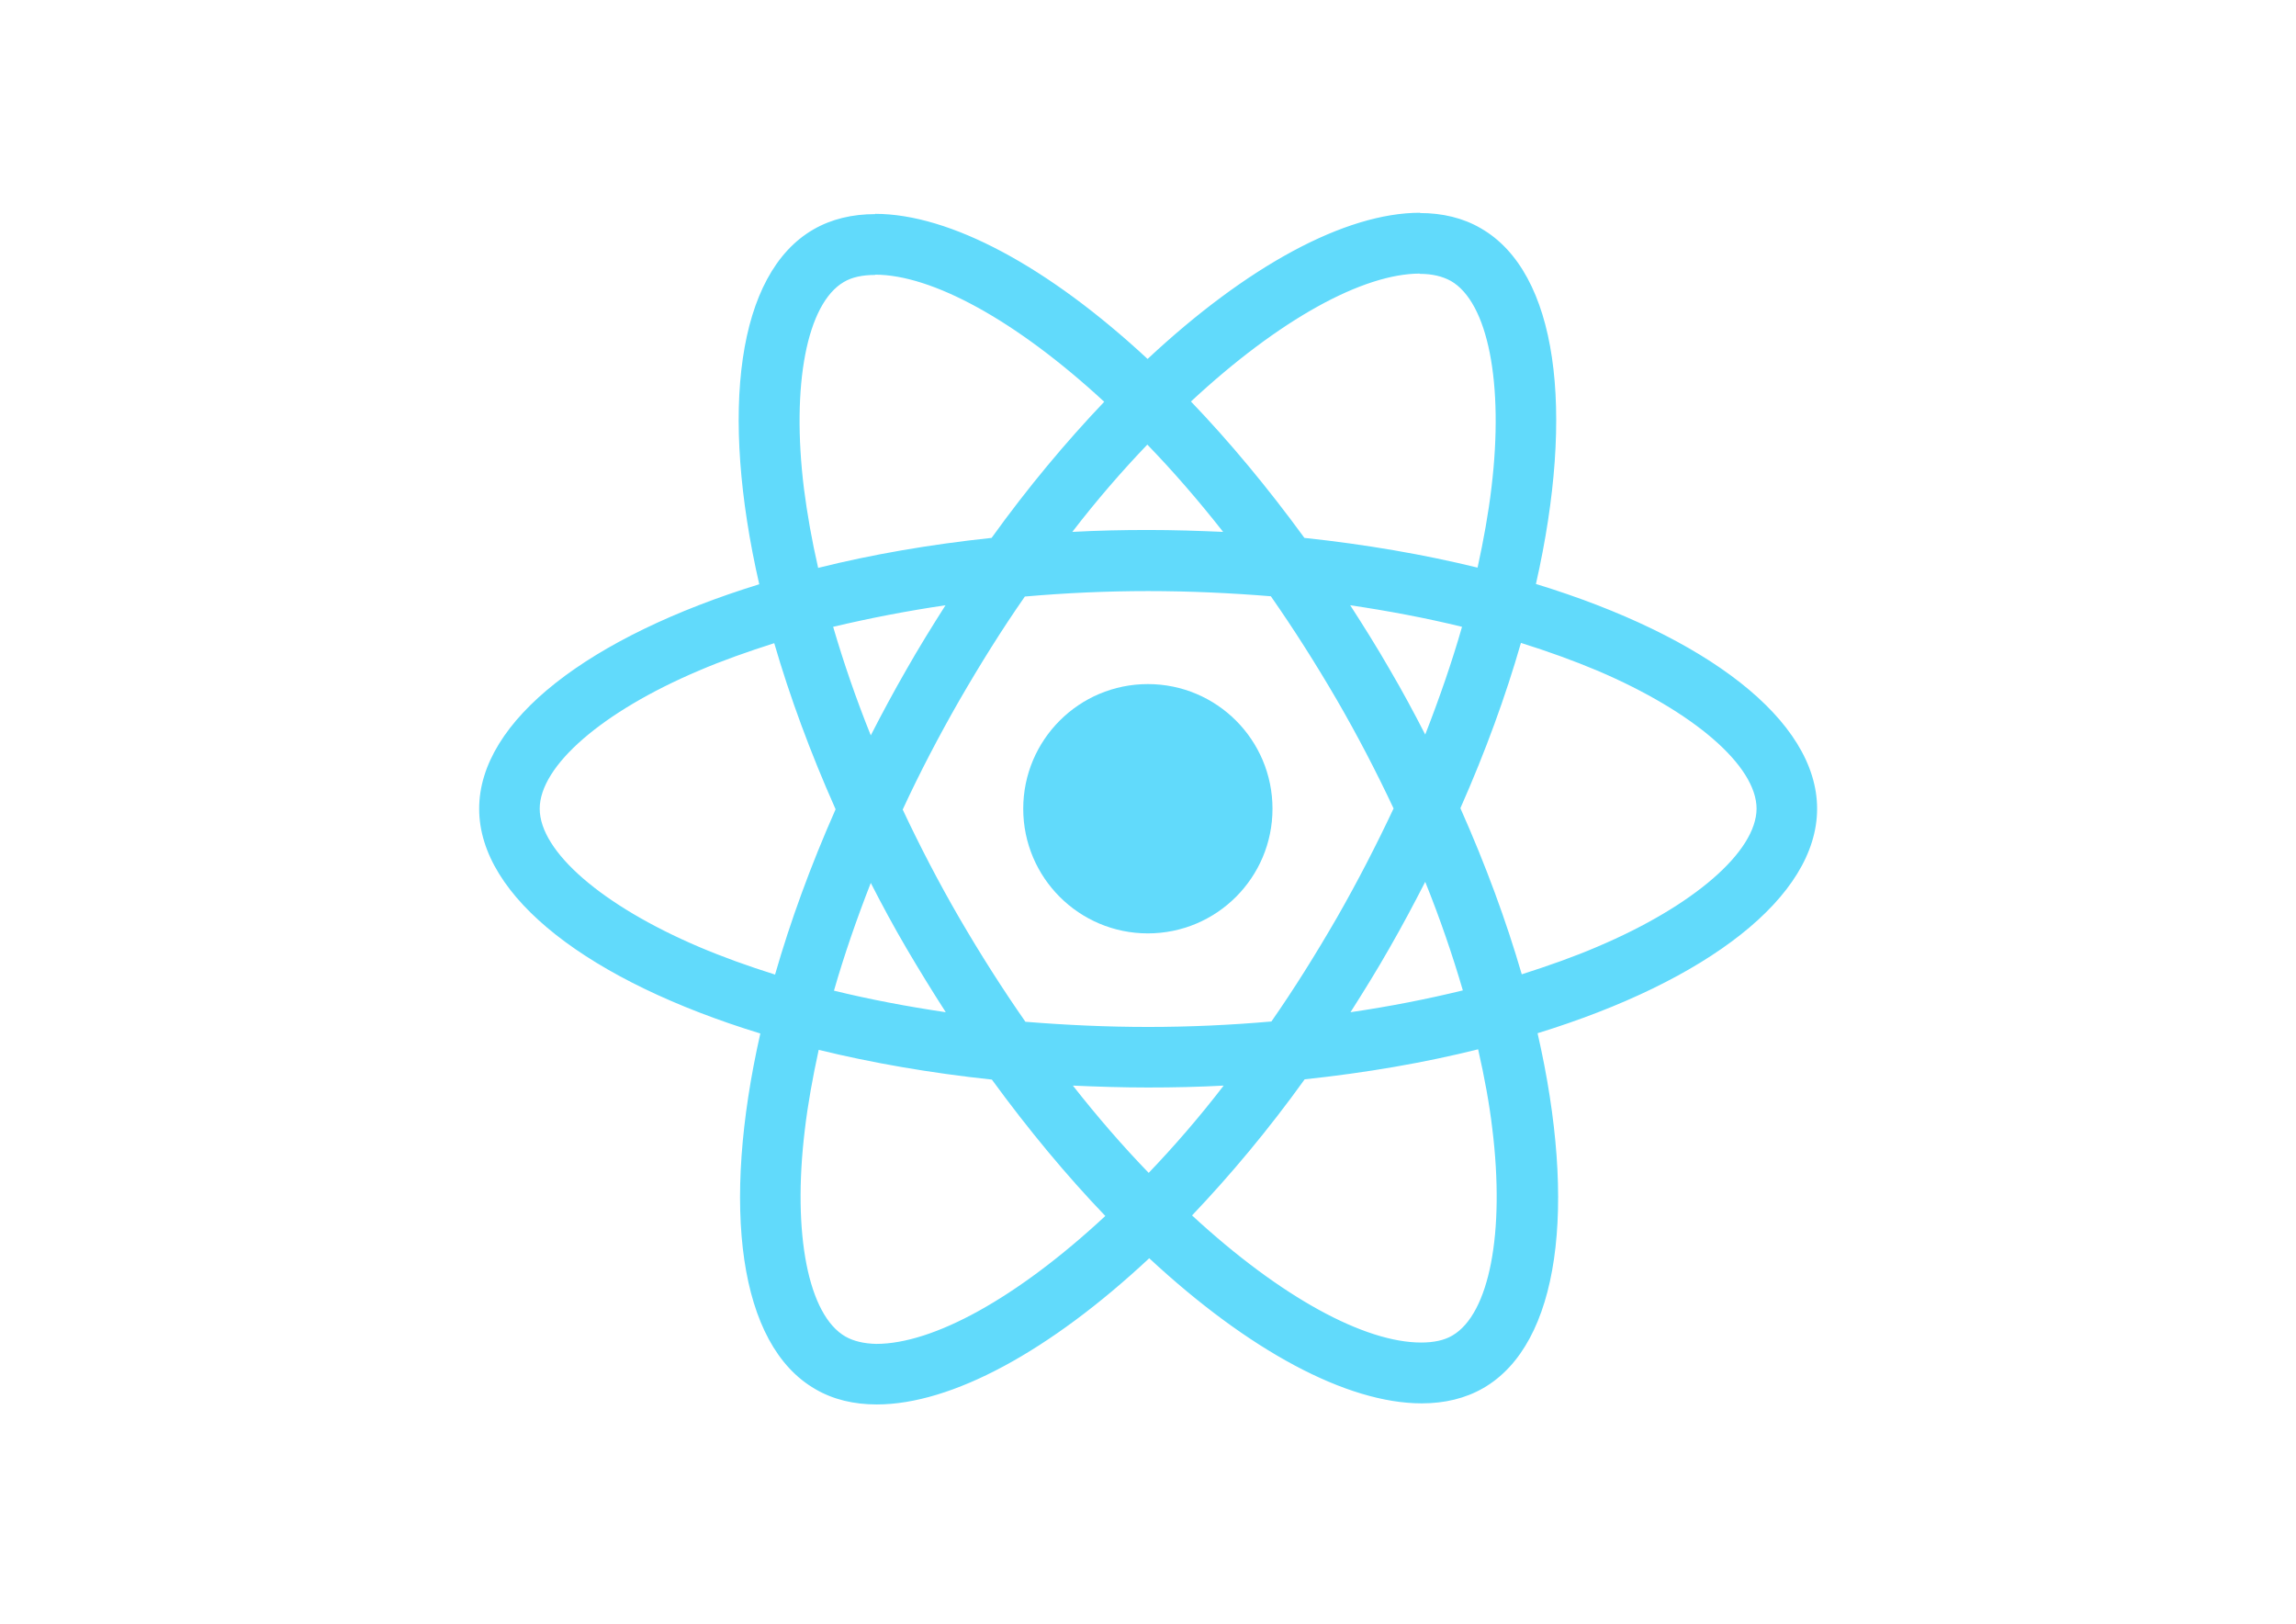
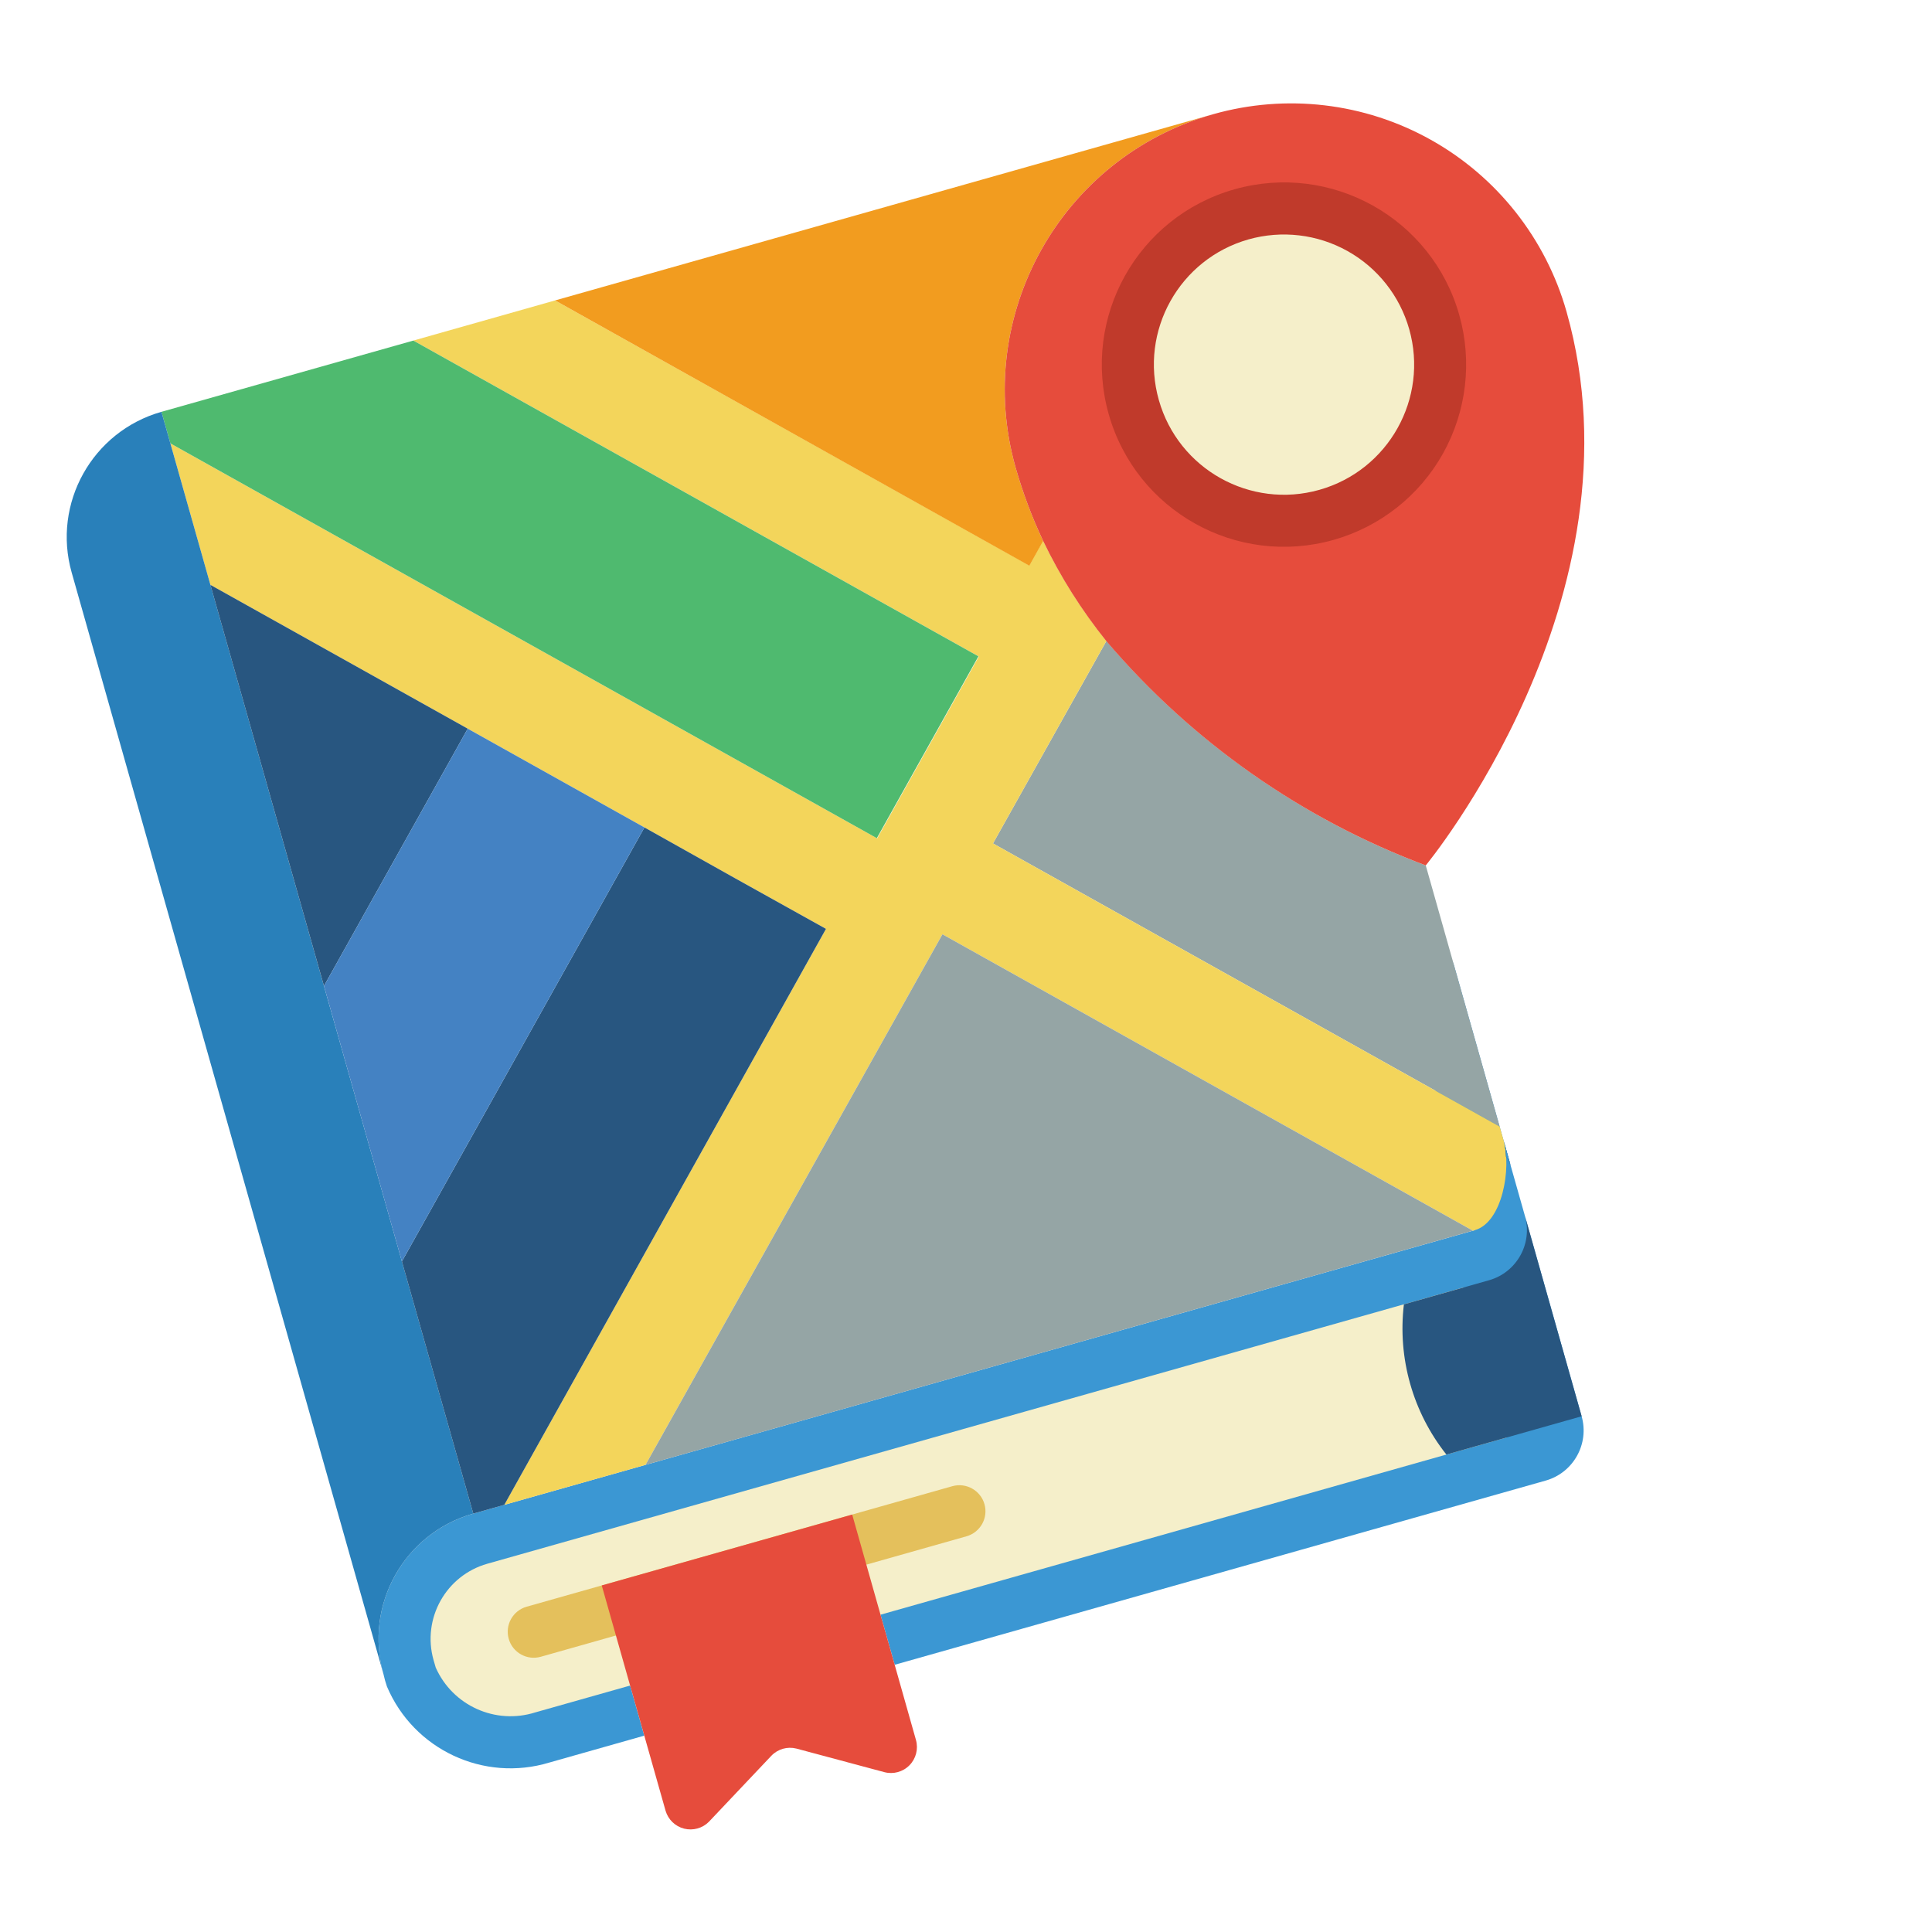
- <svg xmlns="http://www.w3.org/2000/svg" viewBox="0 0 841.9 595.3">
-   <g fill="#61DAFB">
-     <path d="M666.3 296.5c0-32.5-40.7-63.3-103.1-82.4 14.4-63.6 8-114.2-20.2-130.4-6.5-3.8-14.1-5.6-22.4-5.6v22.3c4.6 0 8.3.9 11.4 2.6 13.6 7.8 19.5 37.5 14.9 75.7-1.1 9.4-2.9 19.3-5.1 29.4-19.6-4.8-41-8.5-63.5-10.9-13.5-18.5-27.5-35.3-41.6-50 32.6-30.3 63.2-46.9 84-46.9V78c-27.5 0-63.5 19.6-99.9 53.6-36.4-33.8-72.4-53.2-99.9-53.2v22.3c20.7 0 51.4 16.5 84 46.6-14 14.7-28 31.4-41.3 49.9-22.6 2.4-44 6.1-63.6 11-2.3-10-4-19.7-5.2-29-4.7-38.2 1.1-67.9 14.6-75.8 3-1.8 6.9-2.6 11.5-2.6V78.5c-8.4 0-16 1.8-22.6 5.6-28.1 16.2-34.4 66.7-19.9 130.1-62.2 19.2-102.7 49.9-102.7 82.3 0 32.5 40.7 63.3 103.1 82.4-14.4 63.6-8 114.2 20.2 130.4 6.5 3.8 14.1 5.6 22.5 5.6 27.5 0 63.5-19.6 99.9-53.6 36.4 33.8 72.4 53.2 99.9 53.2 8.4 0 16-1.8 22.6-5.6 28.1-16.2 34.4-66.7 19.9-130.1 62-19.1 102.5-49.9 102.5-82.3zm-130.2-66.7c-3.7 12.9-8.3 26.2-13.5 39.5-4.1-8-8.4-16-13.1-24-4.6-8-9.5-15.8-14.4-23.4 14.2 2.1 27.9 4.7 41 7.9zm-45.8 106.5c-7.8 13.5-15.8 26.3-24.1 38.2-14.9 1.3-30 2-45.2 2-15.1 0-30.2-.7-45-1.9-8.3-11.9-16.4-24.6-24.2-38-7.6-13.1-14.5-26.4-20.8-39.8 6.2-13.4 13.2-26.8 20.7-39.9 7.8-13.5 15.8-26.3 24.1-38.2 14.9-1.3 30-2 45.2-2 15.1 0 30.2.7 45 1.9 8.3 11.9 16.4 24.6 24.2 38 7.6 13.1 14.5 26.4 20.8 39.8-6.3 13.4-13.2 26.8-20.7 39.9zm32.3-13c5.4 13.4 10 26.8 13.8 39.8-13.1 3.2-26.9 5.9-41.2 8 4.9-7.7 9.8-15.6 14.4-23.7 4.6-8 8.9-16.1 13-24.1zM421.2 430c-9.3-9.6-18.6-20.3-27.8-32 9 .4 18.2.7 27.5.7 9.4 0 18.7-.2 27.8-.7-9 11.7-18.3 22.4-27.5 32zm-74.4-58.9c-14.2-2.1-27.9-4.7-41-7.9 3.7-12.9 8.3-26.2 13.5-39.5 4.1 8 8.4 16 13.1 24 4.7 8 9.5 15.8 14.4 23.4zM420.7 163c9.3 9.6 18.6 20.3 27.8 32-9-.4-18.2-.7-27.5-.7-9.4 0-18.7.2-27.8.7 9-11.7 18.3-22.4 27.5-32zm-74 58.9c-4.9 7.7-9.8 15.6-14.4 23.7-4.6 8-8.9 16-13 24-5.4-13.4-10-26.8-13.8-39.8 13.1-3.1 26.9-5.8 41.2-7.9zm-90.5 125.2c-35.4-15.1-58.3-34.9-58.3-50.6 0-15.7 22.9-35.6 58.3-50.6 8.6-3.7 18-7 27.7-10.1 5.7 19.6 13.2 40 22.5 60.9-9.2 20.8-16.6 41.1-22.2 60.6-9.9-3.1-19.3-6.5-28-10.2zM310 490c-13.6-7.8-19.5-37.5-14.9-75.7 1.1-9.4 2.9-19.3 5.1-29.4 19.6 4.8 41 8.5 63.5 10.9 13.5 18.5 27.5 35.3 41.6 50-32.6 30.3-63.2 46.9-84 46.9-4.5-.1-8.3-1-11.3-2.7zm237.2-76.2c4.7 38.2-1.1 67.9-14.6 75.8-3 1.8-6.9 2.6-11.5 2.6-20.7 0-51.4-16.5-84-46.6 14-14.7 28-31.4 41.3-49.9 22.6-2.4 44-6.1 63.6-11 2.3 10.1 4.1 19.8 5.2 29.1zm38.5-66.7c-8.6 3.7-18 7-27.7 10.1-5.7-19.6-13.2-40-22.5-60.9 9.2-20.8 16.6-41.1 22.2-60.6 9.9 3.1 19.3 6.5 28.1 10.2 35.4 15.1 58.3 34.9 58.3 50.6-.1 15.7-23 35.6-58.4 50.6zM320.8 78.4z" />
-     <circle cx="420.9" cy="296.5" r="45.7" />
-     <path d="M520.5 78.1z" />
-   </g>
+ <svg xmlns="http://www.w3.org/2000/svg" width="32" height="32" viewBox="0 0 32 32" fill="none">
+   <path d="M24.084 15.993C24.019 15.764 23.781 15.631 23.552 15.695C23.323 15.76 23.19 15.999 23.255 16.228L24.428 20.375L7.839 25.07C6.693 25.394 6.028 26.585 6.352 27.731C6.367 27.8 6.386 27.867 6.409 27.934C6.852 28.98 8.013 29.523 9.1 29.193L10.671 28.748L10.085 26.674L14.232 25.501L14.819 27.574L25.602 24.523C26.06 24.393 26.327 23.916 26.197 23.458L25.023 19.311" fill="#3B97D3" />
+   <path d="M23.615 14.334L24.839 18.66L16.447 13.97L18.325 10.617C19.744 12.285 21.564 13.565 23.615 14.334Z" fill="#95A5A5" />
+   <path d="M9.607 28.153L8.865 28.363C8.206 28.571 7.497 28.251 7.217 27.62C7.201 27.567 7.191 27.529 7.181 27.496C6.987 26.809 7.386 26.094 8.073 25.9L24.248 21.322C24.229 22.203 24.475 23.07 24.953 23.81L9.607 28.153Z" fill="#F5EFCA" />
+   <path d="M24.839 18.66L24.906 18.896C25.035 19.352 24.885 20.246 24.428 20.375L24.395 20.384L15.61 15.475L10.692 24.263L8.353 24.925L13.681 15.385L12.176 14.547L10.674 13.705L3.485 9.687L2.822 7.344L14.529 13.886L16.212 10.874L6.846 5.641L9.194 4.976L17.048 9.365L17.277 8.956C17.561 9.548 17.913 10.105 18.325 10.617L16.447 13.97L24.839 18.66Z" fill="#F3D55B" />
+   <path d="M16.822 7.745C16.941 8.162 17.093 8.568 17.278 8.96L17.049 9.37L9.194 4.976L20.093 1.892C17.574 2.605 16.109 5.225 16.822 7.745Z" fill="#F29C1F" />
+   <path d="M16.206 10.871L14.523 13.883L2.822 7.344L2.674 6.821L6.846 5.641L16.206 10.871Z" fill="#4FBA6F" />
+   <path d="M2.674 6.821L7.839 25.07C6.693 25.394 6.028 26.585 6.352 27.731L1.187 9.482C0.863 8.337 1.529 7.146 2.674 6.821Z" fill="#2980BA" />
+   <path d="M24.906 18.896L26.197 23.458L23.957 24.092C23.4 23.39 23.147 22.494 23.253 21.604L24.663 21.205C25.121 21.075 25.388 20.599 25.258 20.14L24.906 18.896Z" fill="#285680" />
+   <path d="M24.906 18.896L25.023 19.311C25.007 19.257 24.981 19.206 24.945 19.163C24.942 19.073 24.929 18.983 24.906 18.896Z" fill="#285680" />
+   <path d="M24.395 20.384L10.692 24.263L15.61 15.475L24.395 20.384Z" fill="#95A5A5" />
+   <path d="M13.681 15.385L8.353 24.925L7.839 25.07L6.657 20.894L10.674 13.705L12.176 14.547L13.681 15.385Z" fill="#285680" />
+   <path d="M7.747 12.069L5.366 16.331L3.485 9.687L7.747 12.069Z" fill="#285680" />
+   <path d="M10.674 13.705L6.657 20.894L5.366 16.331L7.747 12.069L10.674 13.705Z" fill="#4482C3" />
+   <path d="M20.093 1.892C17.574 2.605 16.109 5.225 16.822 7.745C16.941 8.162 17.093 8.568 17.278 8.96C17.562 9.552 17.914 10.109 18.326 10.621C19.745 12.288 21.565 13.566 23.615 14.334C23.615 14.334 27.286 9.895 25.947 5.163C25.604 3.953 24.795 2.928 23.698 2.315C22.6 1.701 21.303 1.549 20.093 1.892ZM21.971 8.527C20.597 8.916 19.168 8.118 18.779 6.743C18.39 5.369 19.189 3.939 20.563 3.551C21.937 3.162 23.367 3.96 23.756 5.335C23.942 5.995 23.859 6.702 23.525 7.301C23.19 7.899 22.631 8.341 21.971 8.527Z" fill="#E64C3C" />
+   <path d="M21.971 8.527C23.346 8.139 24.145 6.709 23.756 5.335C23.367 3.96 21.937 3.162 20.563 3.551C19.189 3.94 18.39 5.369 18.779 6.743C19.168 8.118 20.597 8.916 21.971 8.527Z" fill="#F5EFCA" />
+   <path d="M22.089 8.942C20.485 9.396 18.818 8.464 18.364 6.861C17.91 5.257 18.842 3.59 20.445 3.136C22.049 2.682 23.717 3.614 24.17 5.217C24.388 5.987 24.291 6.812 23.901 7.511C23.511 8.209 22.859 8.724 22.089 8.942ZM20.68 3.965C19.535 4.289 18.869 5.481 19.194 6.626C19.518 7.771 20.709 8.437 21.854 8.113C22.999 7.789 23.665 6.597 23.341 5.452C23.185 4.902 22.817 4.436 22.319 4.158C21.82 3.879 21.23 3.81 20.68 3.965Z" fill="#C03A2B" />
+   <path d="M16.008 25.446L8.958 27.441C8.729 27.506 8.49 27.373 8.426 27.144C8.361 26.915 8.494 26.677 8.723 26.612L15.774 24.616C16.003 24.552 16.241 24.685 16.306 24.914C16.371 25.143 16.237 25.381 16.008 25.446Z" fill="#E4C05C" />
+   <path d="M14.115 25.086L15.171 28.819C15.213 28.968 15.172 29.128 15.064 29.238C14.955 29.349 14.795 29.392 14.646 29.352L13.191 28.962C13.042 28.924 12.884 28.969 12.777 29.08L11.742 30.174C11.635 30.282 11.479 30.325 11.331 30.288C11.184 30.251 11.067 30.138 11.024 29.992L9.967 26.26L14.115 25.086Z" fill="#E64C3C" />
+   <path d="M24.906 18.896L25.023 19.311C25.007 19.257 24.981 19.206 24.945 19.163C24.942 19.073 24.929 18.983 24.906 18.896Z" fill="#3B97D3" />
</svg>
